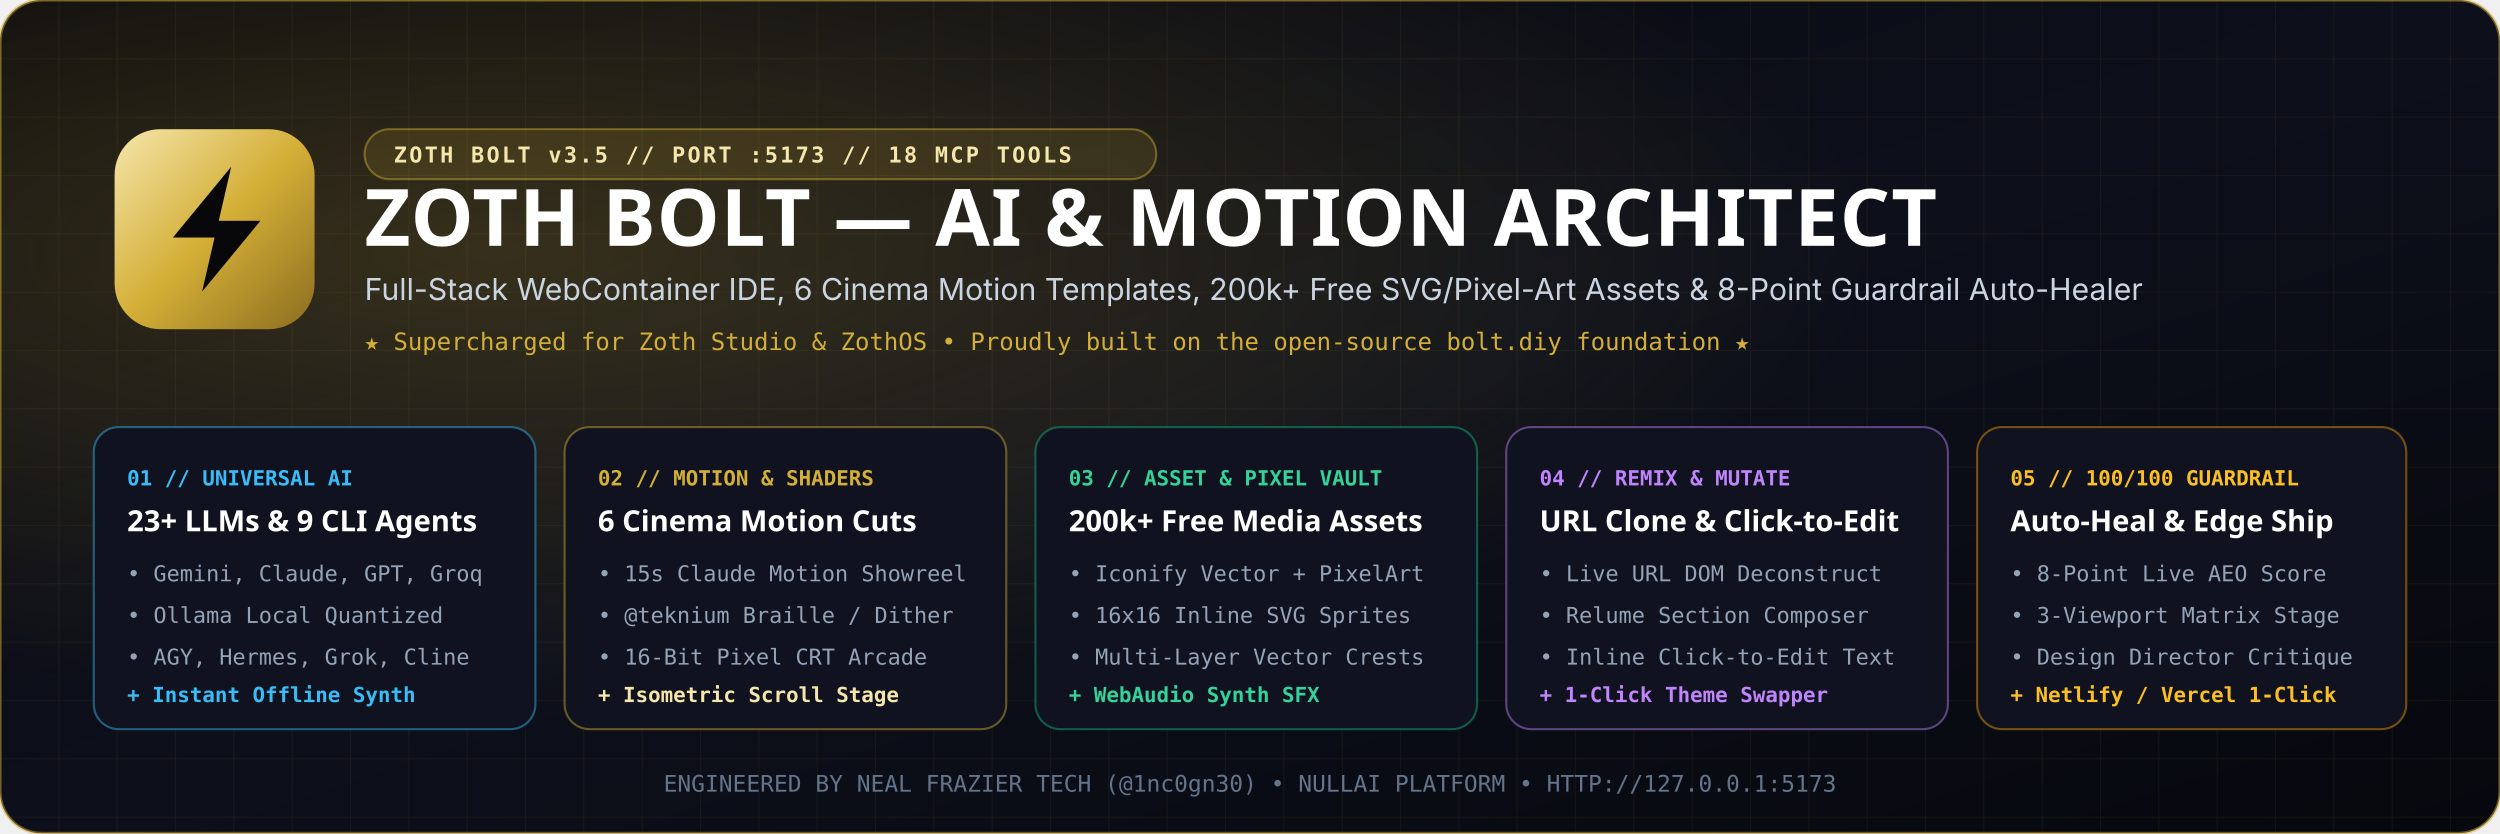
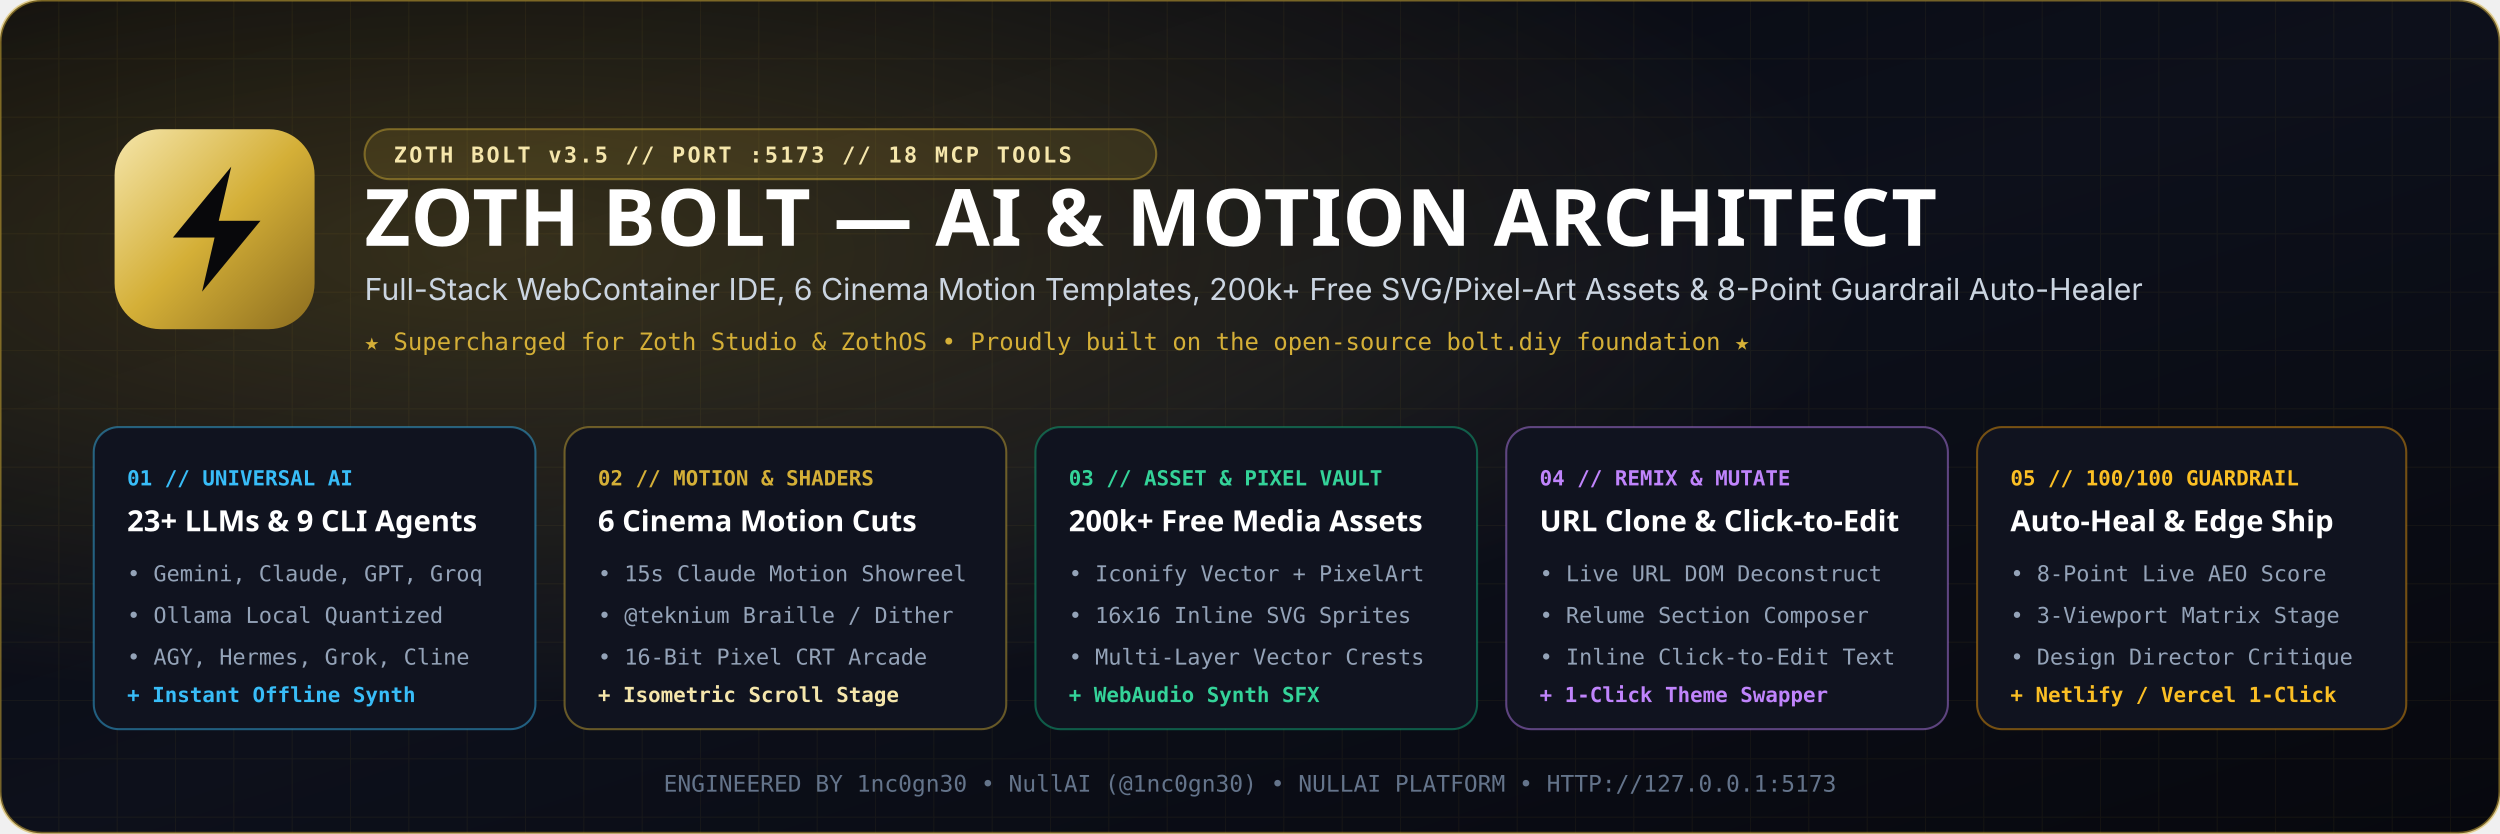
<svg xmlns="http://www.w3.org/2000/svg" viewBox="0 0 1200 400" width="100%" height="100%">
  <defs>
    <linearGradient id="boltBg" x1="0%" y1="0%" x2="100%" y2="100%">
      <stop offset="0%" stop-color="#06070C" />
      <stop offset="50%" stop-color="#0D101B" />
      <stop offset="100%" stop-color="#07080E" />
    </linearGradient>
    <linearGradient id="boltGold" x1="0%" y1="0%" x2="100%" y2="100%">
      <stop offset="0%" stop-color="#F5E6AB" />
      <stop offset="50%" stop-color="#D4AF37" />
      <stop offset="100%" stop-color="#8C6D1F" />
    </linearGradient>
    <radialGradient id="boltGlow" cx="20%" cy="30%" r="55%">
      <stop offset="0%" stop-color="#D4AF37" stop-opacity="0.22" />
      <stop offset="100%" stop-color="#D4AF37" stop-opacity="0" />
    </radialGradient>
    <pattern id="boltGrid" width="28" height="28" patternUnits="userSpaceOnUse">
      <path d="M 28 0 L 0 0 0 28" fill="none" stroke="rgba(212,175,55,0.06)" stroke-width="1" />
    </pattern>
  </defs>
  <rect width="1200" height="400" rx="20" fill="url(#boltBg)" stroke="#D4AF37" stroke-opacity="0.5" stroke-width="1.5" />
  <rect width="1200" height="400" rx="20" fill="url(#boltGrid)" />
  <rect width="1200" height="400" rx="20" fill="url(#boltGlow)" />
  <g transform="translate(55, 62)">
    <rect width="96" height="96" rx="22" fill="url(#boltGold)" />
    <path d="M56 18 L28 52 H48 L42 78 L70 44 H50 Z" fill="#08080B" />
  </g>
  <g transform="translate(175, 76)">
    <rect x="0" y="-14" width="380" height="24" rx="12" fill="rgba(212,175,55,0.14)" stroke="#D4AF37" stroke-opacity="0.45" />
    <text x="14" y="2" fill="#F5E6AB" font-family="JetBrains Mono, monospace" font-size="10.5" font-weight="700" letter-spacing="1.1">ZOTH BOLT v3.5 // PORT :5173 // 18 MCP TOOLS</text>
    <text x="0" y="42" fill="#FFFFFF" font-family="Syne, Space Grotesk, sans-serif" font-size="38" font-weight="800" letter-spacing="0.5">ZOTH BOLT — AI &amp; MOTION ARCHITECT</text>
    <text x="0" y="68" fill="#CBD5E1" font-family="Inter, sans-serif" font-size="14.5">Full-Stack WebContainer IDE, 6 Cinema Motion Templates, 200k+ Free SVG/Pixel-Art Assets &amp; 8-Point Guardrail Auto-Healer</text>
    <text x="0" y="92" fill="#D4AF37" font-family="JetBrains Mono, monospace" font-size="11.5">★ Supercharged for Zoth Studio &amp; ZothOS • Proudly built on the open-source bolt.diy foundation ★</text>
  </g>
  <g transform="translate(45, 205)">
    <g transform="translate(0, 0)">
      <rect width="212" height="145" rx="12" fill="#10131F" stroke="#38BDF8" stroke-opacity="0.45" />
      <text x="16" y="28" fill="#38BDF8" font-family="JetBrains Mono, monospace" font-size="10" font-weight="700">01 // UNIVERSAL AI</text>
      <text x="16" y="50" fill="#FFFFFF" font-family="Space Grotesk, sans-serif" font-size="14" font-weight="800">23+ LLMs &amp; 9 CLI Agents</text>
      <text x="16" y="74" fill="#94A3B8" font-family="JetBrains Mono, monospace" font-size="10.5">• Gemini, Claude, GPT, Groq</text>
      <text x="16" y="94" fill="#94A3B8" font-family="JetBrains Mono, monospace" font-size="10.5">• Ollama Local Quantized</text>
      <text x="16" y="114" fill="#94A3B8" font-family="JetBrains Mono, monospace" font-size="10.5">• AGY, Hermes, Grok, Cline</text>
      <text x="16" y="132" fill="#38BDF8" font-family="JetBrains Mono, monospace" font-size="10" font-weight="700">+ Instant Offline Synth</text>
    </g>
    <g transform="translate(226, 0)">
      <rect width="212" height="145" rx="12" fill="#10131F" stroke="#D4AF37" stroke-opacity="0.45" />
      <text x="16" y="28" fill="#D4AF37" font-family="JetBrains Mono, monospace" font-size="10" font-weight="700">02 // MOTION &amp; SHADERS</text>
      <text x="16" y="50" fill="#FFFFFF" font-family="Space Grotesk, sans-serif" font-size="14" font-weight="800">6 Cinema Motion Cuts</text>
      <text x="16" y="74" fill="#94A3B8" font-family="JetBrains Mono, monospace" font-size="10.5">• 15s Claude Motion Showreel</text>
      <text x="16" y="94" fill="#94A3B8" font-family="JetBrains Mono, monospace" font-size="10.5">• @teknium Braille / Dither</text>
      <text x="16" y="114" fill="#94A3B8" font-family="JetBrains Mono, monospace" font-size="10.5">• 16-Bit Pixel CRT Arcade</text>
      <text x="16" y="132" fill="#F5E6AB" font-family="JetBrains Mono, monospace" font-size="10" font-weight="700">+ Isometric Scroll Stage</text>
    </g>
    <g transform="translate(452, 0)">
      <rect width="212" height="145" rx="12" fill="#10131F" stroke="#10B981" stroke-opacity="0.45" />
      <text x="16" y="28" fill="#34D399" font-family="JetBrains Mono, monospace" font-size="10" font-weight="700">03 // ASSET &amp; PIXEL VAULT</text>
      <text x="16" y="50" fill="#FFFFFF" font-family="Space Grotesk, sans-serif" font-size="14" font-weight="800">200k+ Free Media Assets</text>
      <text x="16" y="74" fill="#94A3B8" font-family="JetBrains Mono, monospace" font-size="10.5">• Iconify Vector + PixelArt</text>
      <text x="16" y="94" fill="#94A3B8" font-family="JetBrains Mono, monospace" font-size="10.5">• 16x16 Inline SVG Sprites</text>
      <text x="16" y="114" fill="#94A3B8" font-family="JetBrains Mono, monospace" font-size="10.5">• Multi-Layer Vector Crests</text>
      <text x="16" y="132" fill="#34D399" font-family="JetBrains Mono, monospace" font-size="10" font-weight="700">+ WebAudio Synth SFX</text>
    </g>
    <g transform="translate(678, 0)">
      <rect width="212" height="145" rx="12" fill="#10131F" stroke="#C084FC" stroke-opacity="0.45" />
      <text x="16" y="28" fill="#C084FC" font-family="JetBrains Mono, monospace" font-size="10" font-weight="700">04 // REMIX &amp; MUTATE</text>
      <text x="16" y="50" fill="#FFFFFF" font-family="Space Grotesk, sans-serif" font-size="14" font-weight="800">URL Clone &amp; Click-to-Edit</text>
      <text x="16" y="74" fill="#94A3B8" font-family="JetBrains Mono, monospace" font-size="10.5">• Live URL DOM Deconstruct</text>
      <text x="16" y="94" fill="#94A3B8" font-family="JetBrains Mono, monospace" font-size="10.5">• Relume Section Composer</text>
      <text x="16" y="114" fill="#94A3B8" font-family="JetBrains Mono, monospace" font-size="10.5">• Inline Click-to-Edit Text</text>
      <text x="16" y="132" fill="#C084FC" font-family="JetBrains Mono, monospace" font-size="10" font-weight="700">+ 1-Click Theme Swapper</text>
    </g>
    <g transform="translate(904, 0)">
      <rect width="206" height="145" rx="12" fill="#10131F" stroke="#F59E0B" stroke-opacity="0.45" />
      <text x="16" y="28" fill="#FBBF24" font-family="JetBrains Mono, monospace" font-size="10" font-weight="700">05 // 100/100 GUARDRAIL</text>
      <text x="16" y="50" fill="#FFFFFF" font-family="Space Grotesk, sans-serif" font-size="14" font-weight="800">Auto-Heal &amp; Edge Ship</text>
      <text x="16" y="74" fill="#94A3B8" font-family="JetBrains Mono, monospace" font-size="10.5">• 8-Point Live AEO Score</text>
      <text x="16" y="94" fill="#94A3B8" font-family="JetBrains Mono, monospace" font-size="10.5">• 3-Viewport Matrix Stage</text>
      <text x="16" y="114" fill="#94A3B8" font-family="JetBrains Mono, monospace" font-size="10.5">• Design Director Critique</text>
      <text x="16" y="132" fill="#FBBF24" font-family="JetBrains Mono, monospace" font-size="10" font-weight="700">+ Netlify / Vercel 1-Click</text>
    </g>
  </g>
  <text x="600" y="380" text-anchor="middle" fill="#64748B" font-family="JetBrains Mono, monospace" font-size="11">
-     ENGINEERED BY NEAL FRAZIER TECH (@1nc0gn30)  •  NULLAI PLATFORM  •  HTTP://127.0.0.1:5173
+     ENGINEERED BY 1nc0gn30 • NullAI (@1nc0gn30)  •  NULLAI PLATFORM  •  HTTP://127.0.0.1:5173
  </text>
</svg>
